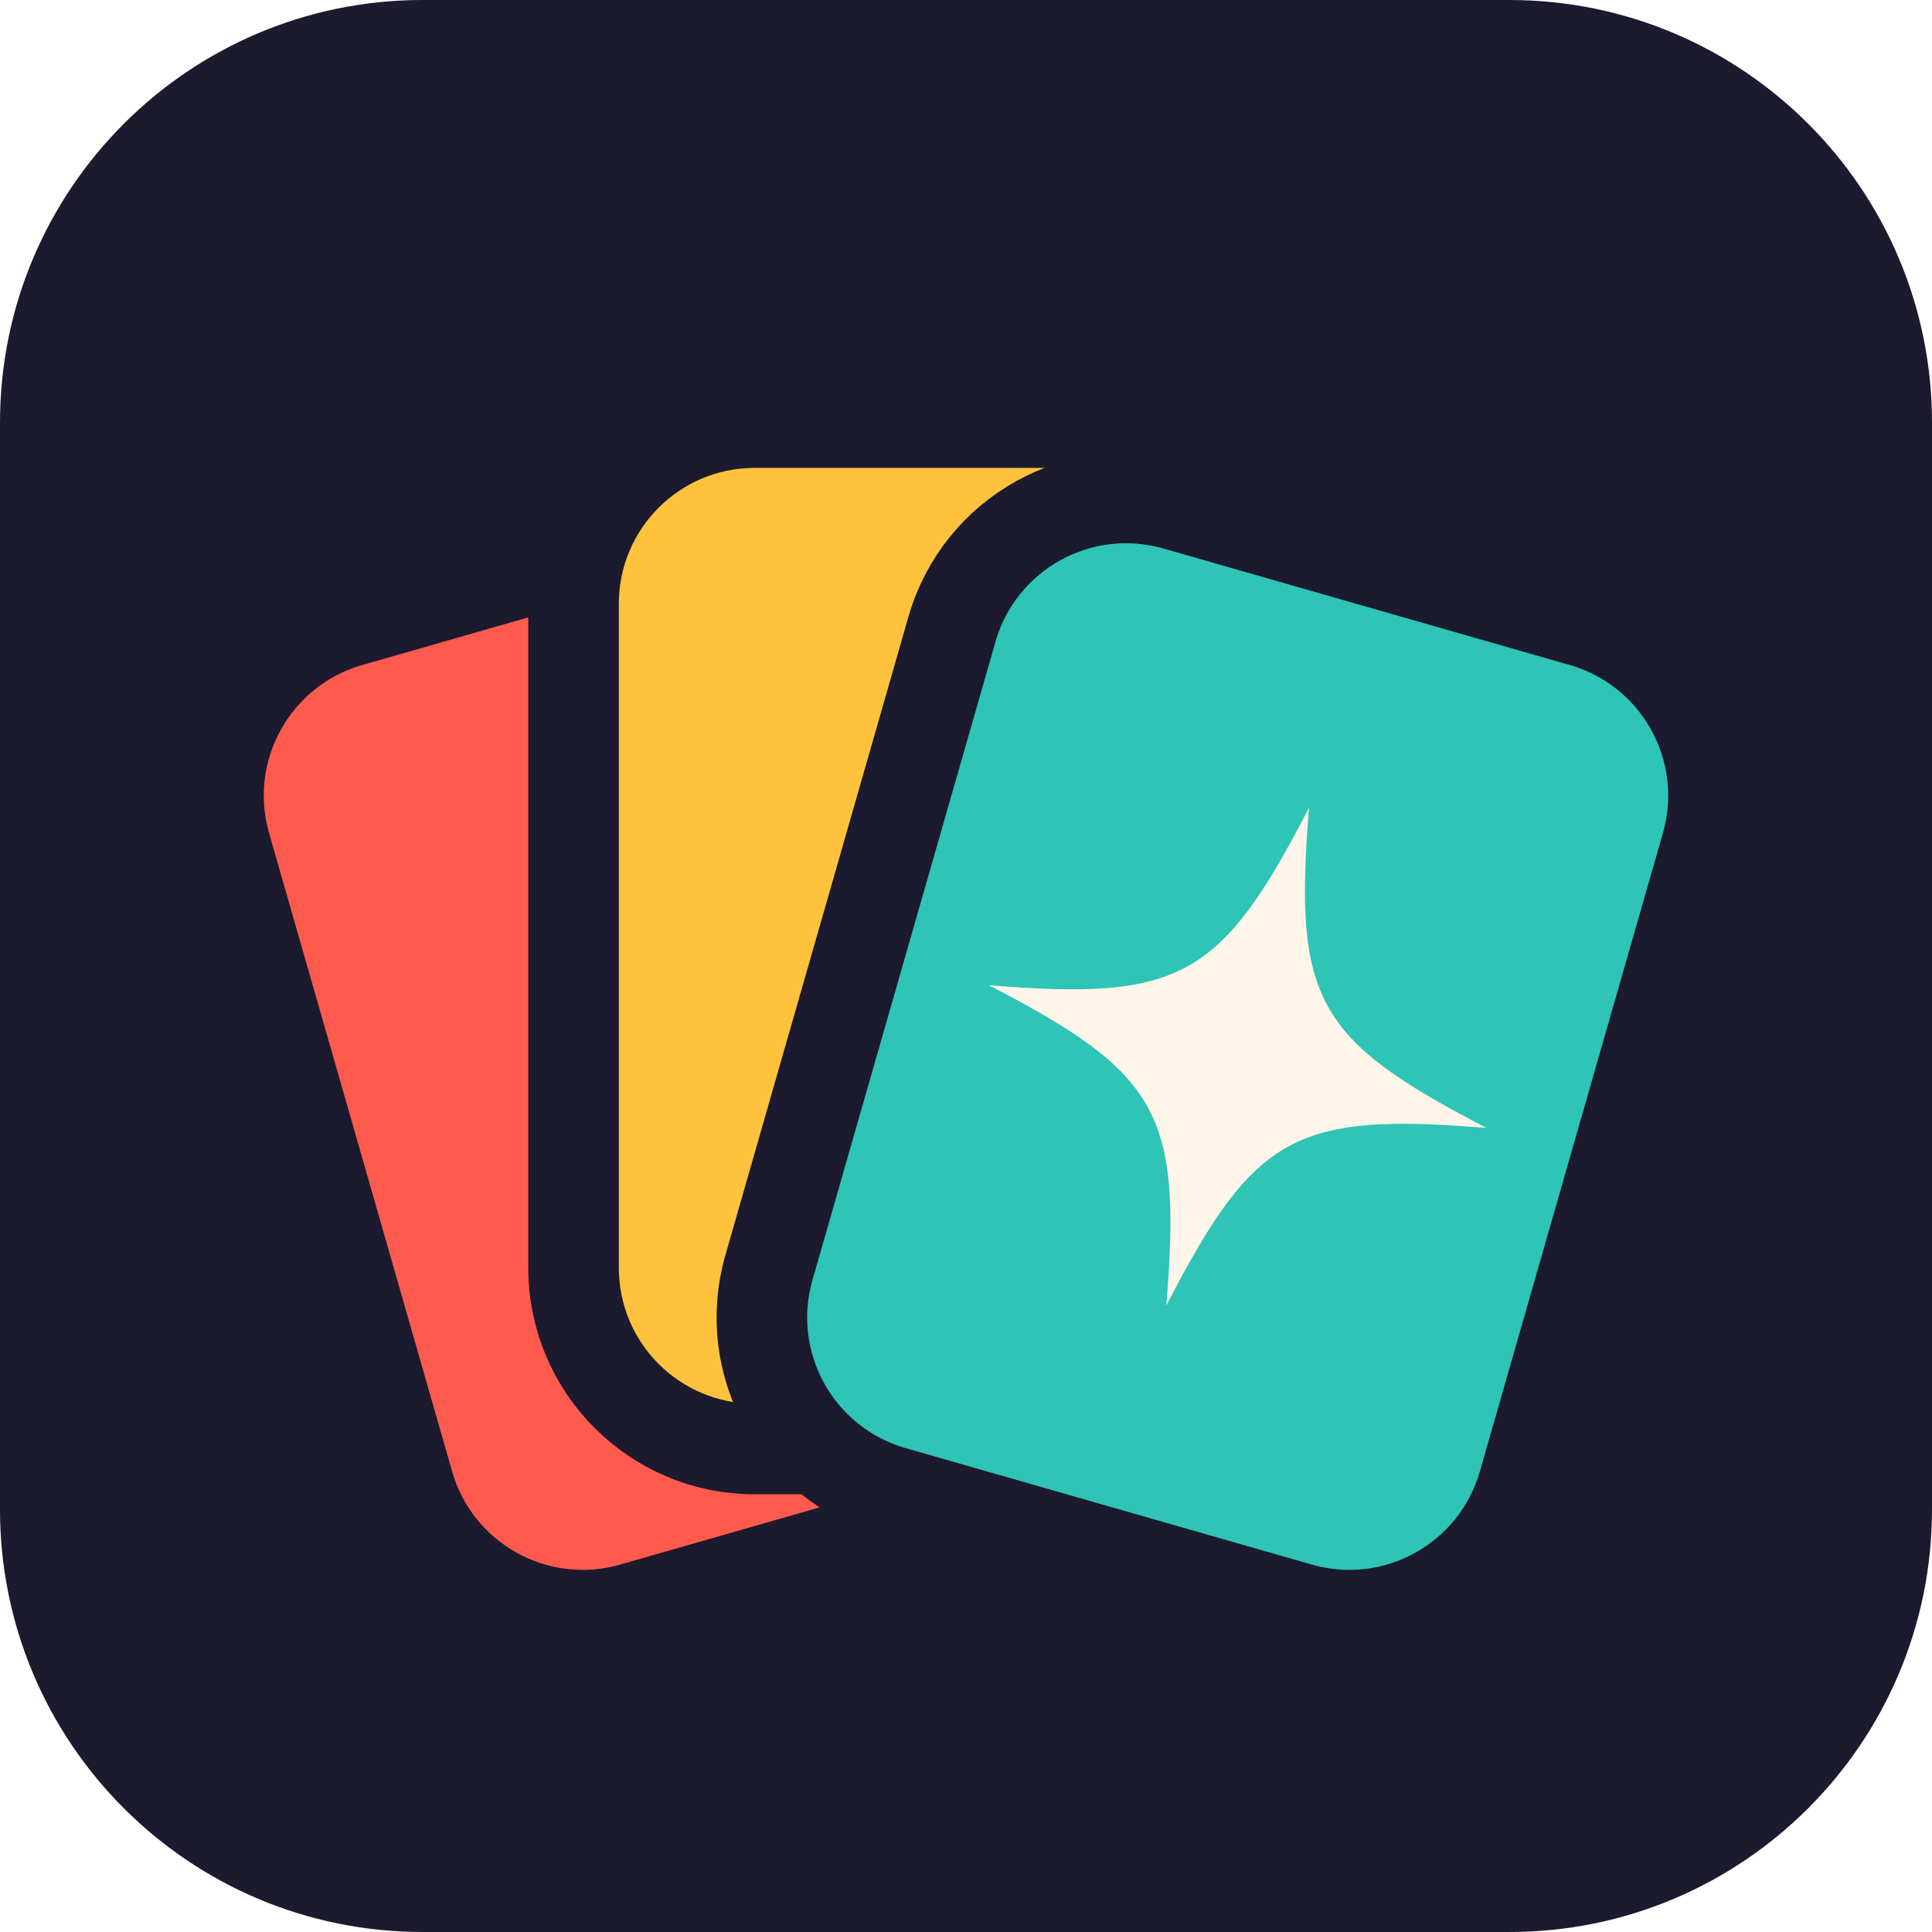
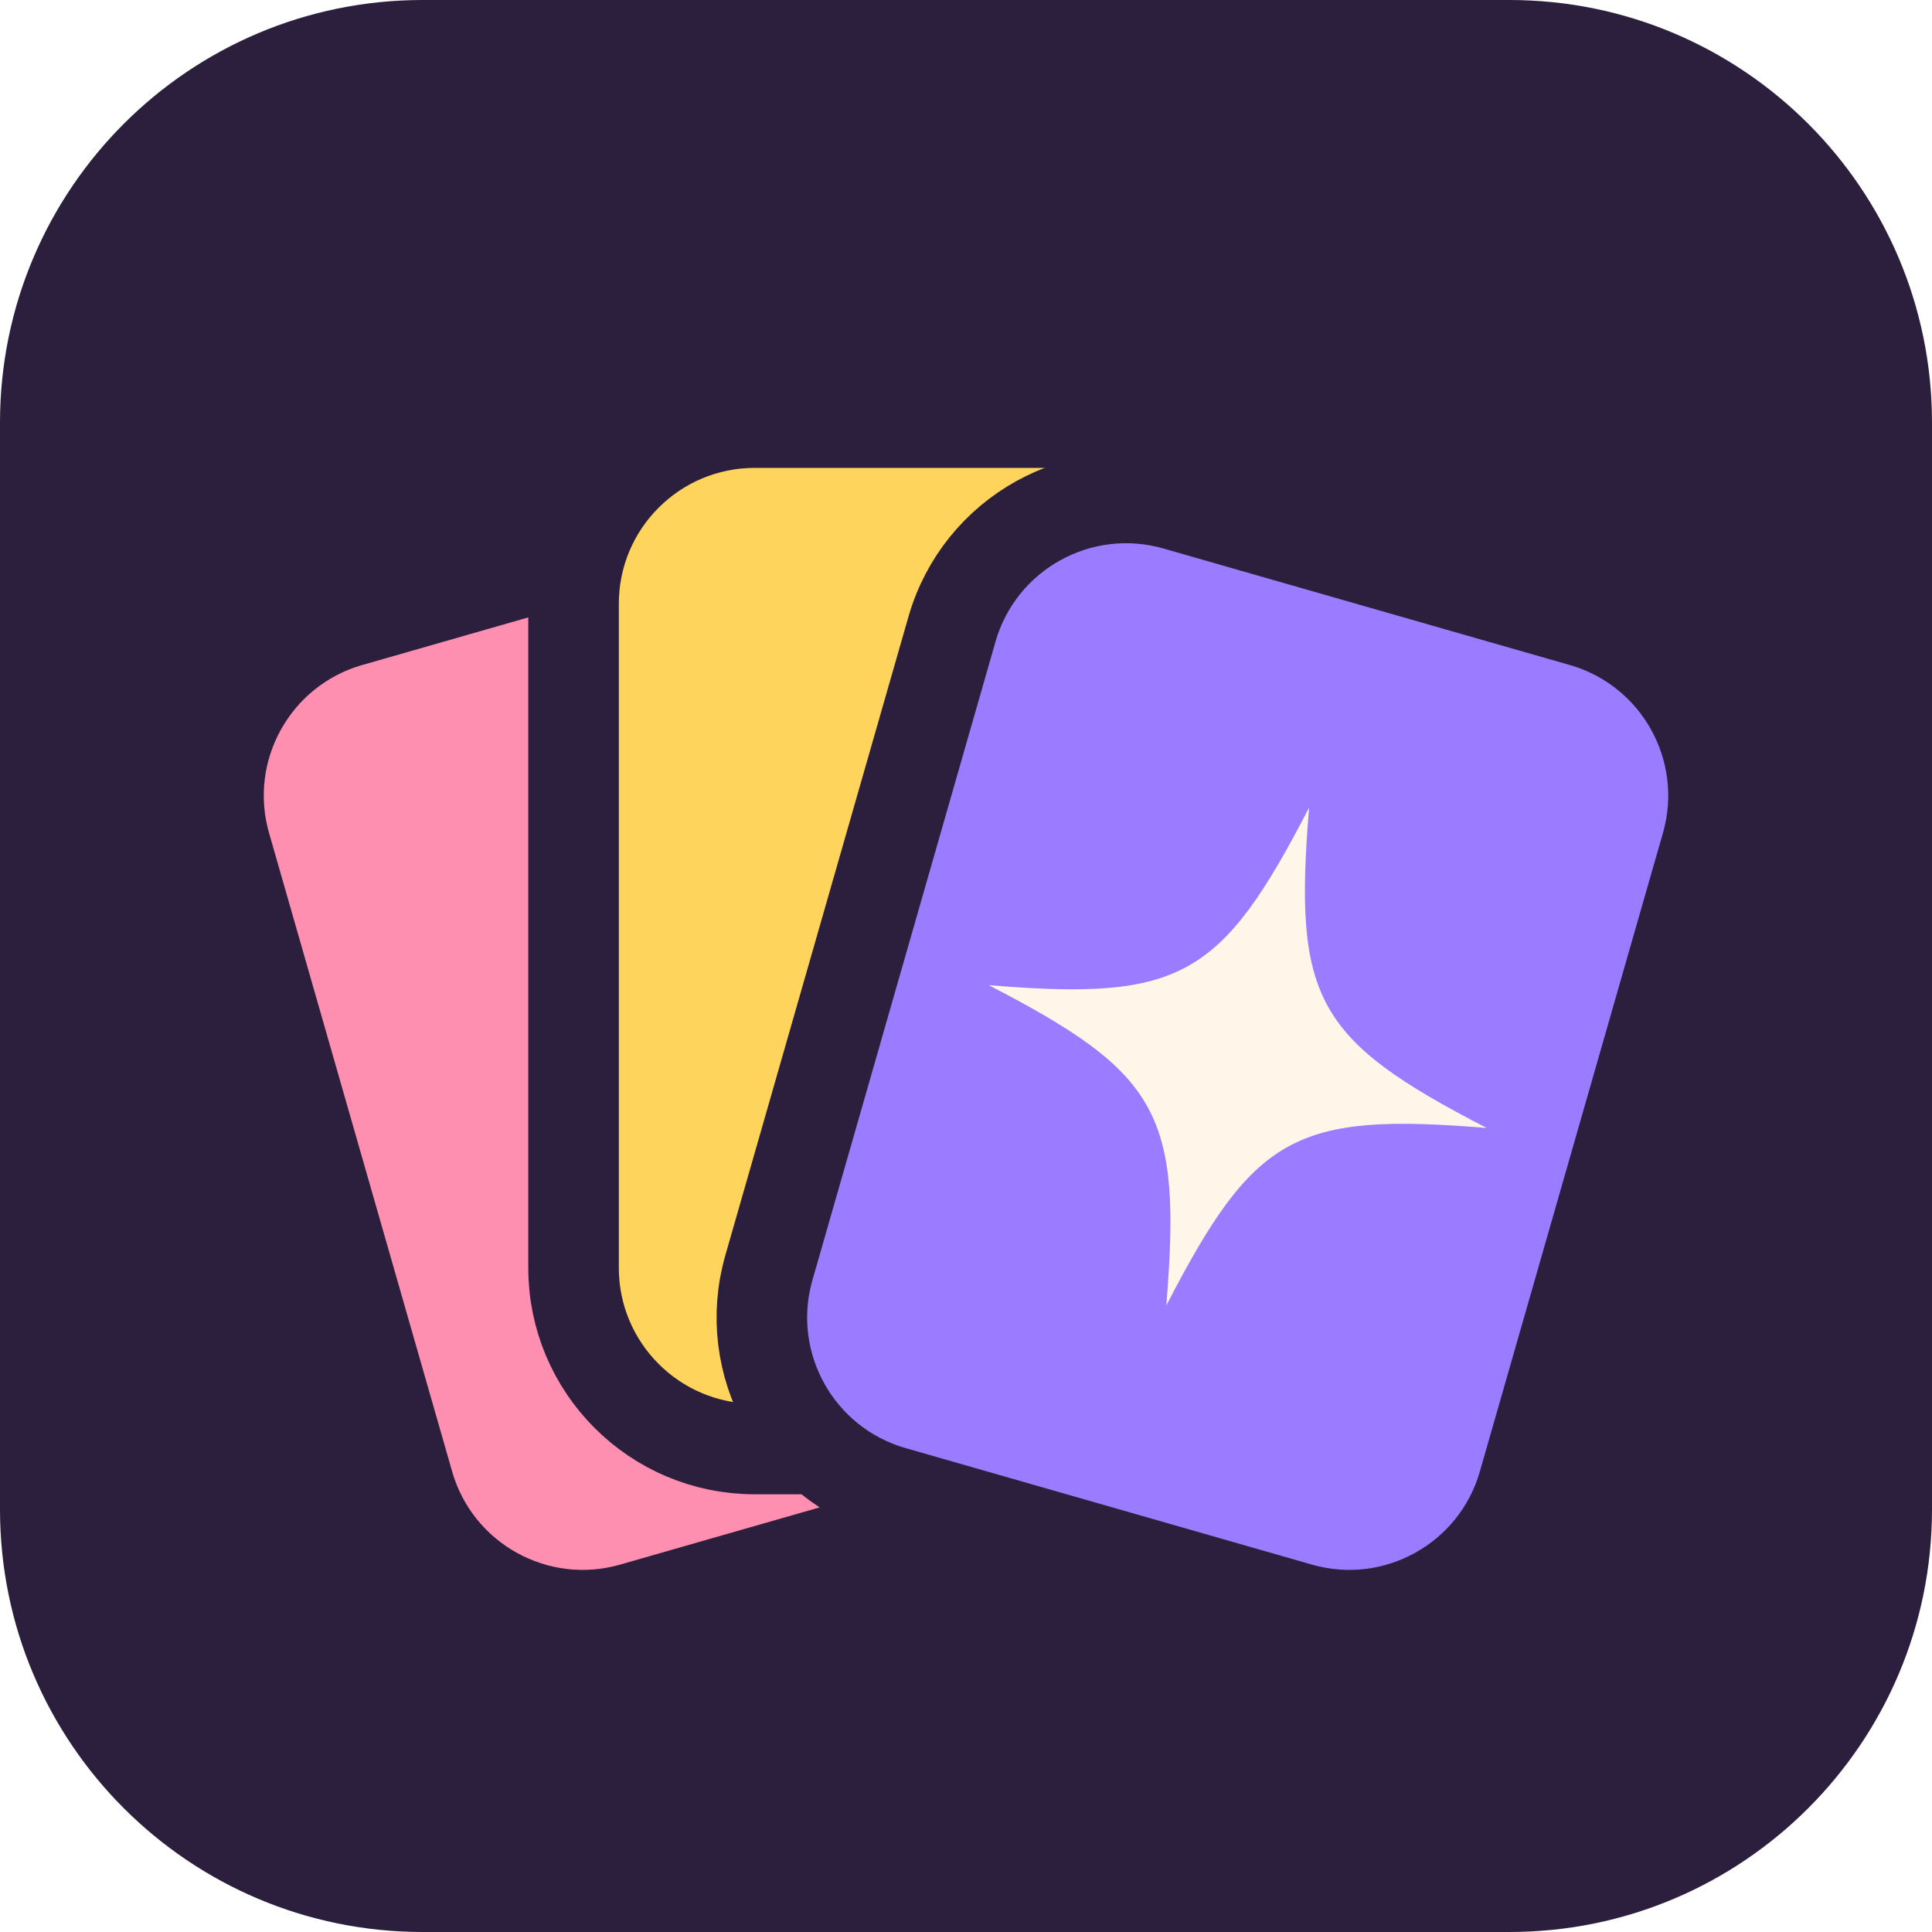
<svg xmlns="http://www.w3.org/2000/svg" viewBox="0 0 64 64" width="64" height="64">
-   <rect width="64" height="64" rx="14" fill="#1B1A2E" />
-   <g stroke="#1B1A2E" stroke-width="3" stroke-linejoin="round">
-     <rect x="-13" y="-17" width="26" height="34" rx="6" fill="#FF5A4E" transform="translate(23 35) rotate(-16)" />
-     <rect x="-13" y="-17" width="26" height="34" rx="6" fill="#FFC23C" transform="translate(32 31) rotate(0)" />
-     <rect x="-13" y="-17" width="26" height="34" rx="6" fill="#2EC4B6" transform="translate(41 35) rotate(16)" />
+   <rect width="64" height="64" rx="14" fill="#2B1F3D" />
+   <g stroke="#2B1F3D" stroke-width="3" stroke-linejoin="round">
+     <rect x="-13" y="-17" width="26" height="34" rx="6" fill="#FF8FB1" transform="translate(23 35) rotate(-16)" />
+     <rect x="-13" y="-17" width="26" height="34" rx="6" fill="#FFD45C" transform="translate(32 31) rotate(0)" />
+     <rect x="-13" y="-17" width="26" height="34" rx="6" fill="#9B7BFF" transform="translate(41 35) rotate(16)" />
  </g>
  <path d="M0,-11 C1.6,-3 3,-1.6 11,0 C3,1.6 1.6,3 0,11 C-1.6,3 -3,1.6 -11,0 C-3,-1.6 -1.6,-3 0,-11Z" fill="#FFF6E9" transform="translate(41 35) rotate(16) scale(0.78)" />
</svg>
